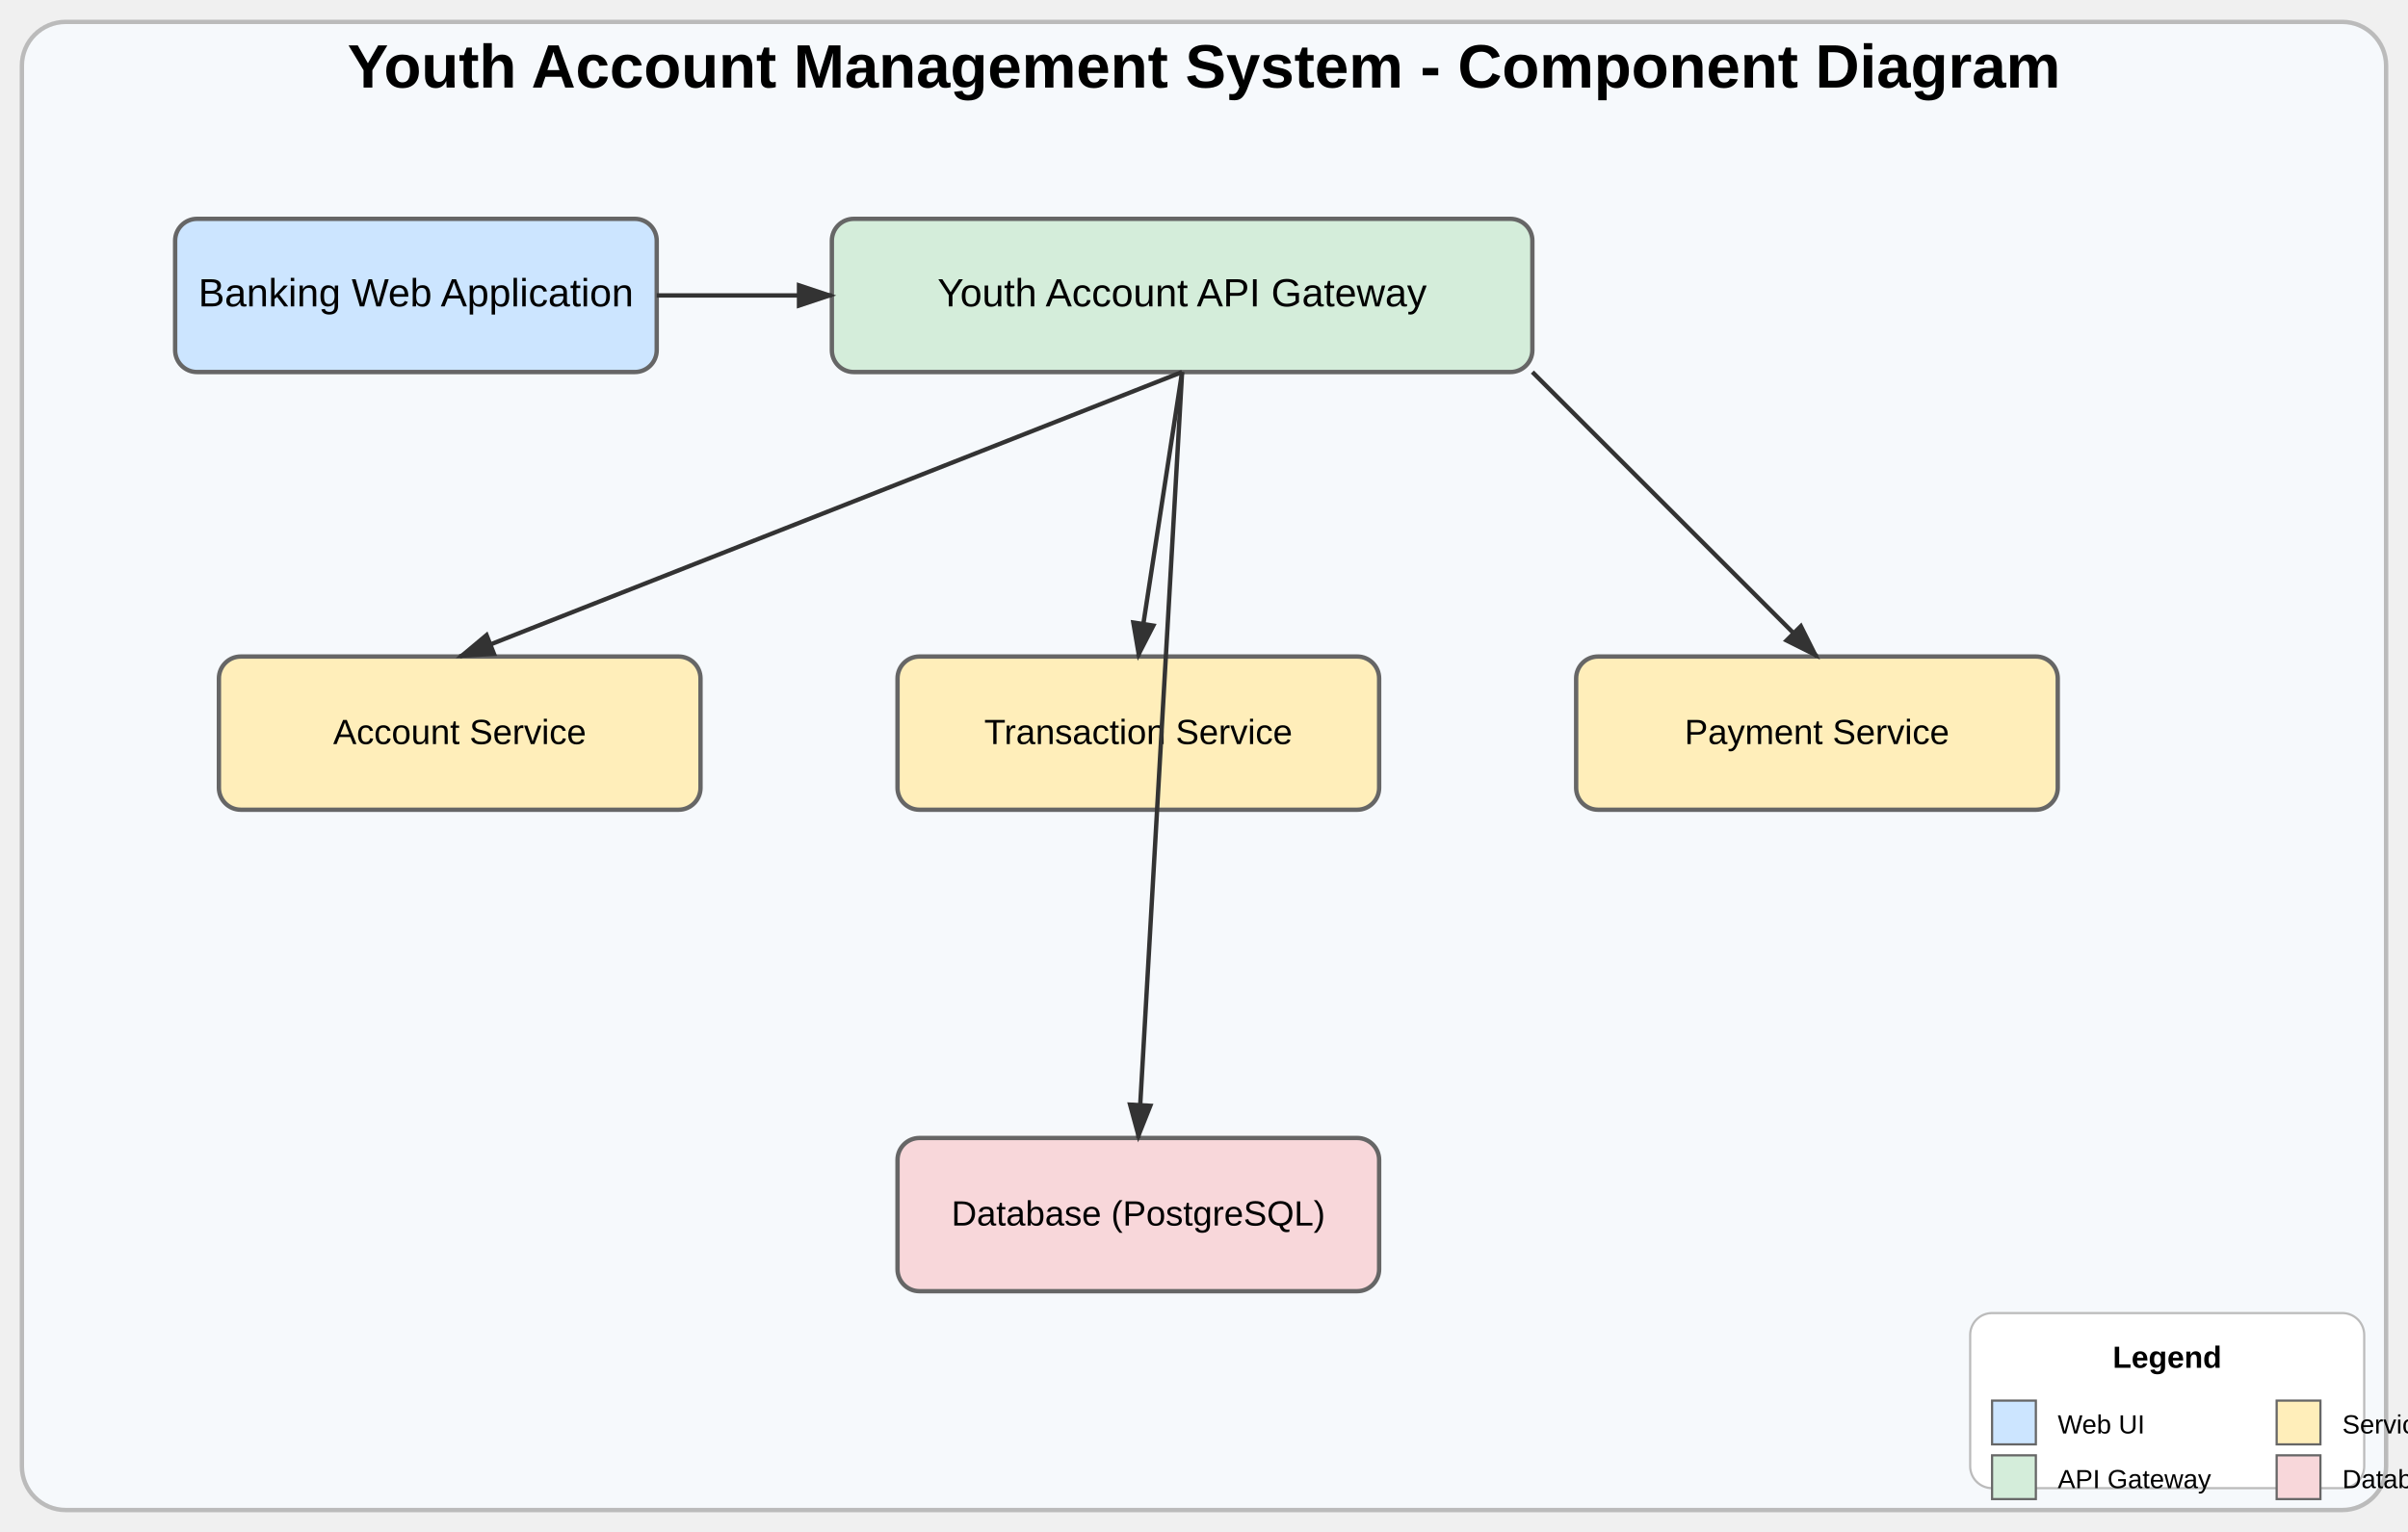
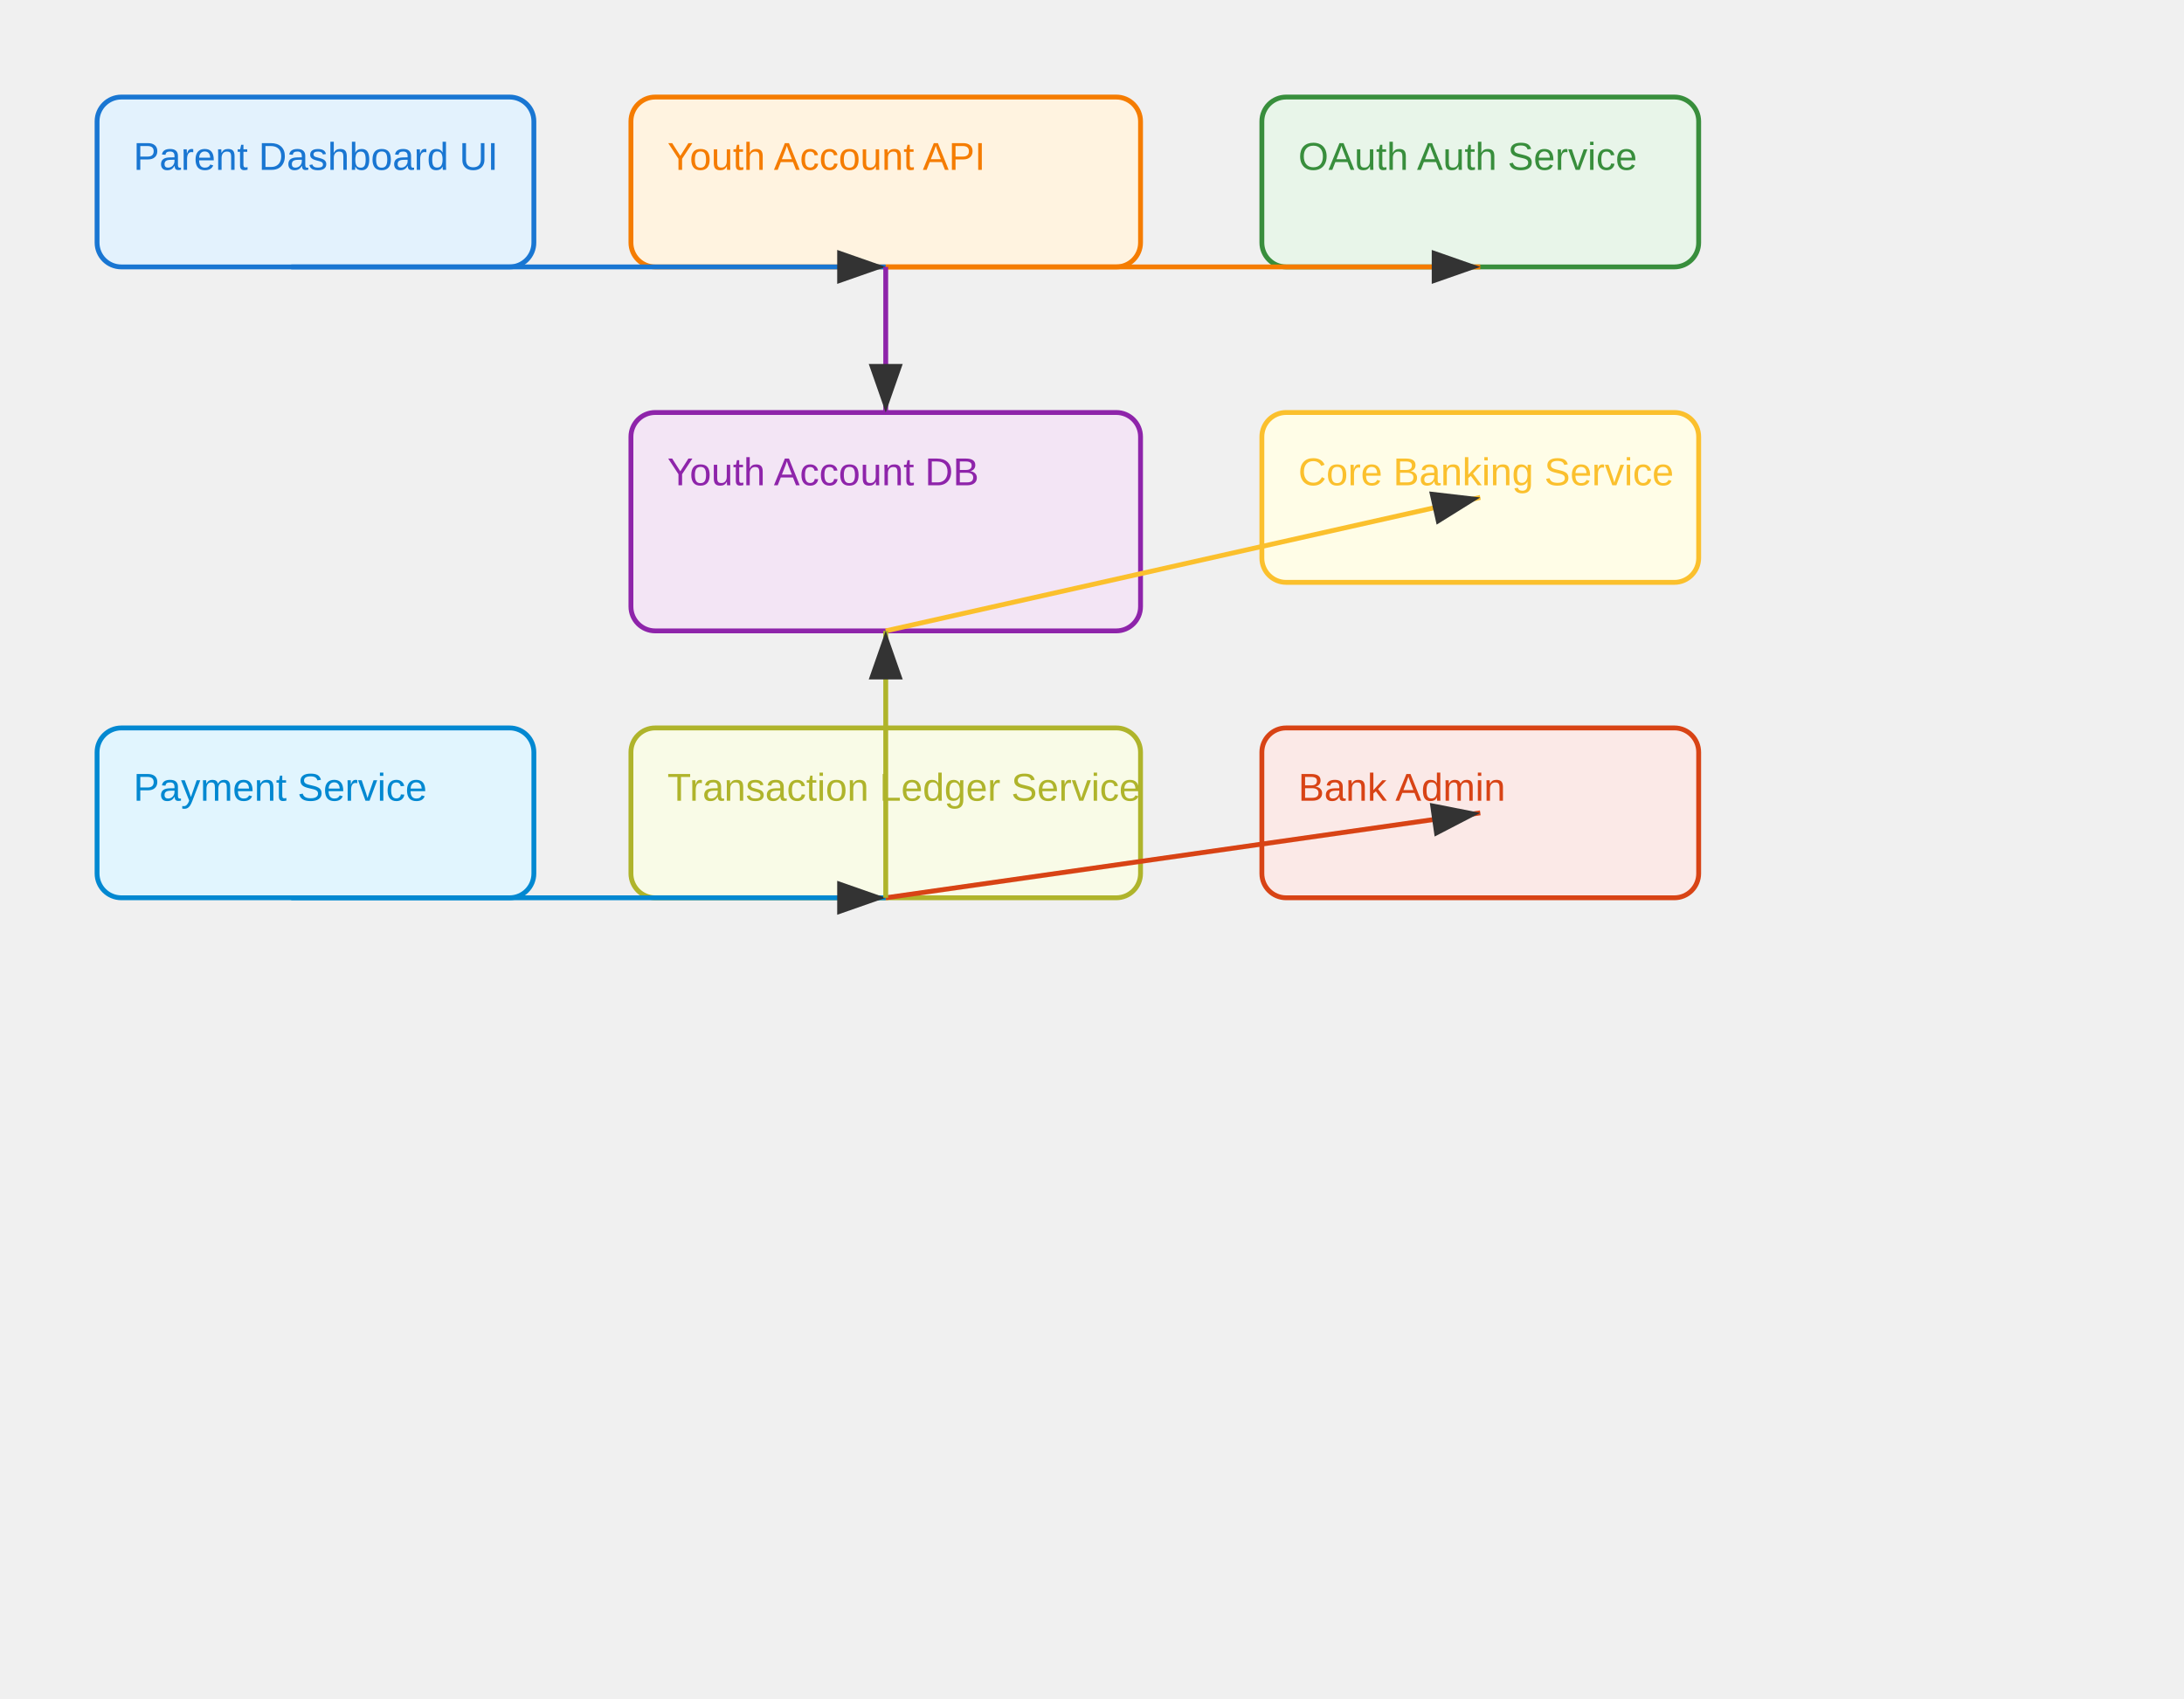
- <svg xmlns="http://www.w3.org/2000/svg" width="1100" height="700" font-family="Arial, sans-serif">
-   <rect x="10" y="10" width="1080" height="680" fill="#f6f9fc" stroke="#bbb" stroke-width="2" rx="20" />
-   <text x="550" y="40" font-size="28" text-anchor="middle" font-weight="bold">Youth Account Management System - Component Diagram</text>
-   <rect x="80" y="100" width="220" height="70" fill="#cce5ff" stroke="#666" stroke-width="2" rx="10" />
-   <text x="190" y="140" font-size="18" text-anchor="middle">Banking Web Application</text>
-   <rect x="380" y="100" width="320" height="70" fill="#d4edda" stroke="#666" stroke-width="2" rx="10" />
-   <text x="540" y="140" font-size="18" text-anchor="middle">Youth Account API Gateway</text>
-   <rect x="100" y="300" width="220" height="70" fill="#ffeeba" stroke="#666" stroke-width="2" rx="10" />
-   <text x="210" y="340" font-size="16" text-anchor="middle">Account Service</text>
-   <rect x="410" y="300" width="220" height="70" fill="#ffeeba" stroke="#666" stroke-width="2" rx="10" />
-   <text x="520" y="340" font-size="16" text-anchor="middle">Transaction Service</text>
-   <rect x="720" y="300" width="220" height="70" fill="#ffeeba" stroke="#666" stroke-width="2" rx="10" />
-   <text x="830" y="340" font-size="16" text-anchor="middle">Payment Service</text>
-   <rect x="410" y="520" width="220" height="70" fill="#f8d7da" stroke="#666" stroke-width="2" rx="10" />
-   <text x="520" y="560" font-size="16" text-anchor="middle">Database (PostgreSQL)</text>
-   <line x1="300" y1="135" x2="380" y2="135" stroke="#333" stroke-width="2" marker-end="url(#arrow)" />
-   <line x1="540" y1="170" x2="210" y2="300" stroke="#333" stroke-width="2" marker-end="url(#arrow)" />
-   <line x1="540" y1="170" x2="520" y2="300" stroke="#333" stroke-width="2" marker-end="url(#arrow)" />
-   <line x1="700" y1="170" x2="830" y2="300" stroke="#333" stroke-width="2" marker-end="url(#arrow)" />
-   <line x1="540" y1="170" x2="520" y2="520" stroke="#333" stroke-width="2" marker-end="url(#arrow)" />
-   <defs>
-     <marker id="arrow" markerWidth="10" markerHeight="10" refX="8" refY="3" orient="auto" markerUnits="strokeWidth">
-       <path d="M0,0 L0,6 L9,3 z" fill="#333" />
-     </marker>
-   </defs>
-   <rect x="900" y="600" width="180" height="80" fill="#fff" stroke="#bbb" stroke-width="1" rx="10" />
-   <text x="990" y="625" font-size="14" text-anchor="middle" font-weight="bold">Legend</text>
-   <rect x="910" y="640" width="20" height="20" fill="#cce5ff" stroke="#666" />
-   <text x="940" y="655" font-size="12">Web UI</text>
-   <rect x="910" y="665" width="20" height="20" fill="#d4edda" stroke="#666" />
-   <text x="940" y="680" font-size="12">API Gateway</text>
-   <rect x="1040" y="640" width="20" height="20" fill="#ffeeba" stroke="#666" />
-   <text x="1070" y="655" font-size="12">Service</text>
-   <rect x="1040" y="665" width="20" height="20" fill="#f8d7da" stroke="#666" />
-   <text x="1070" y="680" font-size="12">Database</text>
+ <svg xmlns="http://www.w3.org/2000/svg" width="900" height="700" viewBox="0 0 900 700">
+   <g>
+     <rect x="40" y="40" width="180" height="70" fill="#E3F2FD" stroke="#1976D2" stroke-width="2" rx="10" />
+     <text x="55" y="70" font-family="Arial" font-size="16" fill="#1976D2">Parent Dashboard UI</text>
+     <rect x="260" y="40" width="210" height="70" fill="#FFF3E0" stroke="#F57C00" stroke-width="2" rx="10" />
+     <text x="275" y="70" font-family="Arial" font-size="16" fill="#F57C00">Youth Account API</text>
+     <rect x="520" y="40" width="180" height="70" fill="#E8F5E9" stroke="#388E3C" stroke-width="2" rx="10" />
+     <text x="535" y="70" font-family="Arial" font-size="16" fill="#388E3C">OAuth Auth Service</text>
+     <rect x="260" y="170" width="210" height="90" fill="#F3E5F5" stroke="#8E24AA" stroke-width="2" rx="10" />
+     <text x="275" y="200" font-family="Arial" font-size="16" fill="#8E24AA">Youth Account DB</text>
+     <rect x="520" y="170" width="180" height="70" fill="#FFFDE7" stroke="#FBC02D" stroke-width="2" rx="10" />
+     <text x="535" y="200" font-family="Arial" font-size="16" fill="#FBC02D">Core Banking Service</text>
+     <rect x="40" y="300" width="180" height="70" fill="#E1F5FE" stroke="#0288D1" stroke-width="2" rx="10" />
+     <text x="55" y="330" font-family="Arial" font-size="16" fill="#0288D1">Payment Service</text>
+     <rect x="260" y="300" width="210" height="70" fill="#F9FBE7" stroke="#AFB42B" stroke-width="2" rx="10" />
+     <text x="275" y="330" font-family="Arial" font-size="16" fill="#AFB42B">Transaction Ledger Service</text>
+     <rect x="520" y="300" width="180" height="70" fill="#FBE9E7" stroke="#D84315" stroke-width="2" rx="10" />
+     <text x="535" y="330" font-family="Arial" font-size="16" fill="#D84315">Bank Admin</text>
+     <line x1="120" y1="110" x2="365" y2="110" stroke="#1976D2" stroke-width="2" marker-end="url(#arrow)" />
+     <line x1="365" y1="110" x2="610" y2="110" stroke="#F57C00" stroke-width="2" marker-end="url(#arrow)" />
+     <line x1="365" y1="110" x2="365" y2="170" stroke="#8E24AA" stroke-width="2" marker-end="url(#arrow)" />
+     <line x1="365" y1="260" x2="610" y2="205" stroke="#FBC02D" stroke-width="2" marker-end="url(#arrow)" />
+     <line x1="120" y1="370" x2="365" y2="370" stroke="#0288D1" stroke-width="2" marker-end="url(#arrow)" />
+     <line x1="365" y1="370" x2="610" y2="335" stroke="#D84315" stroke-width="2" marker-end="url(#arrow)" />
+     <line x1="365" y1="370" x2="365" y2="260" stroke="#AFB42B" stroke-width="2" marker-end="url(#arrow)" />
+     <defs>
+       <marker id="arrow" markerWidth="10" markerHeight="7" refX="10" refY="3.5" orient="auto" markerUnits="strokeWidth">
+         <polygon points="0 0, 10 3.5, 0 7" fill="#333" />
+       </marker>
+     </defs>
+   </g>
</svg>
